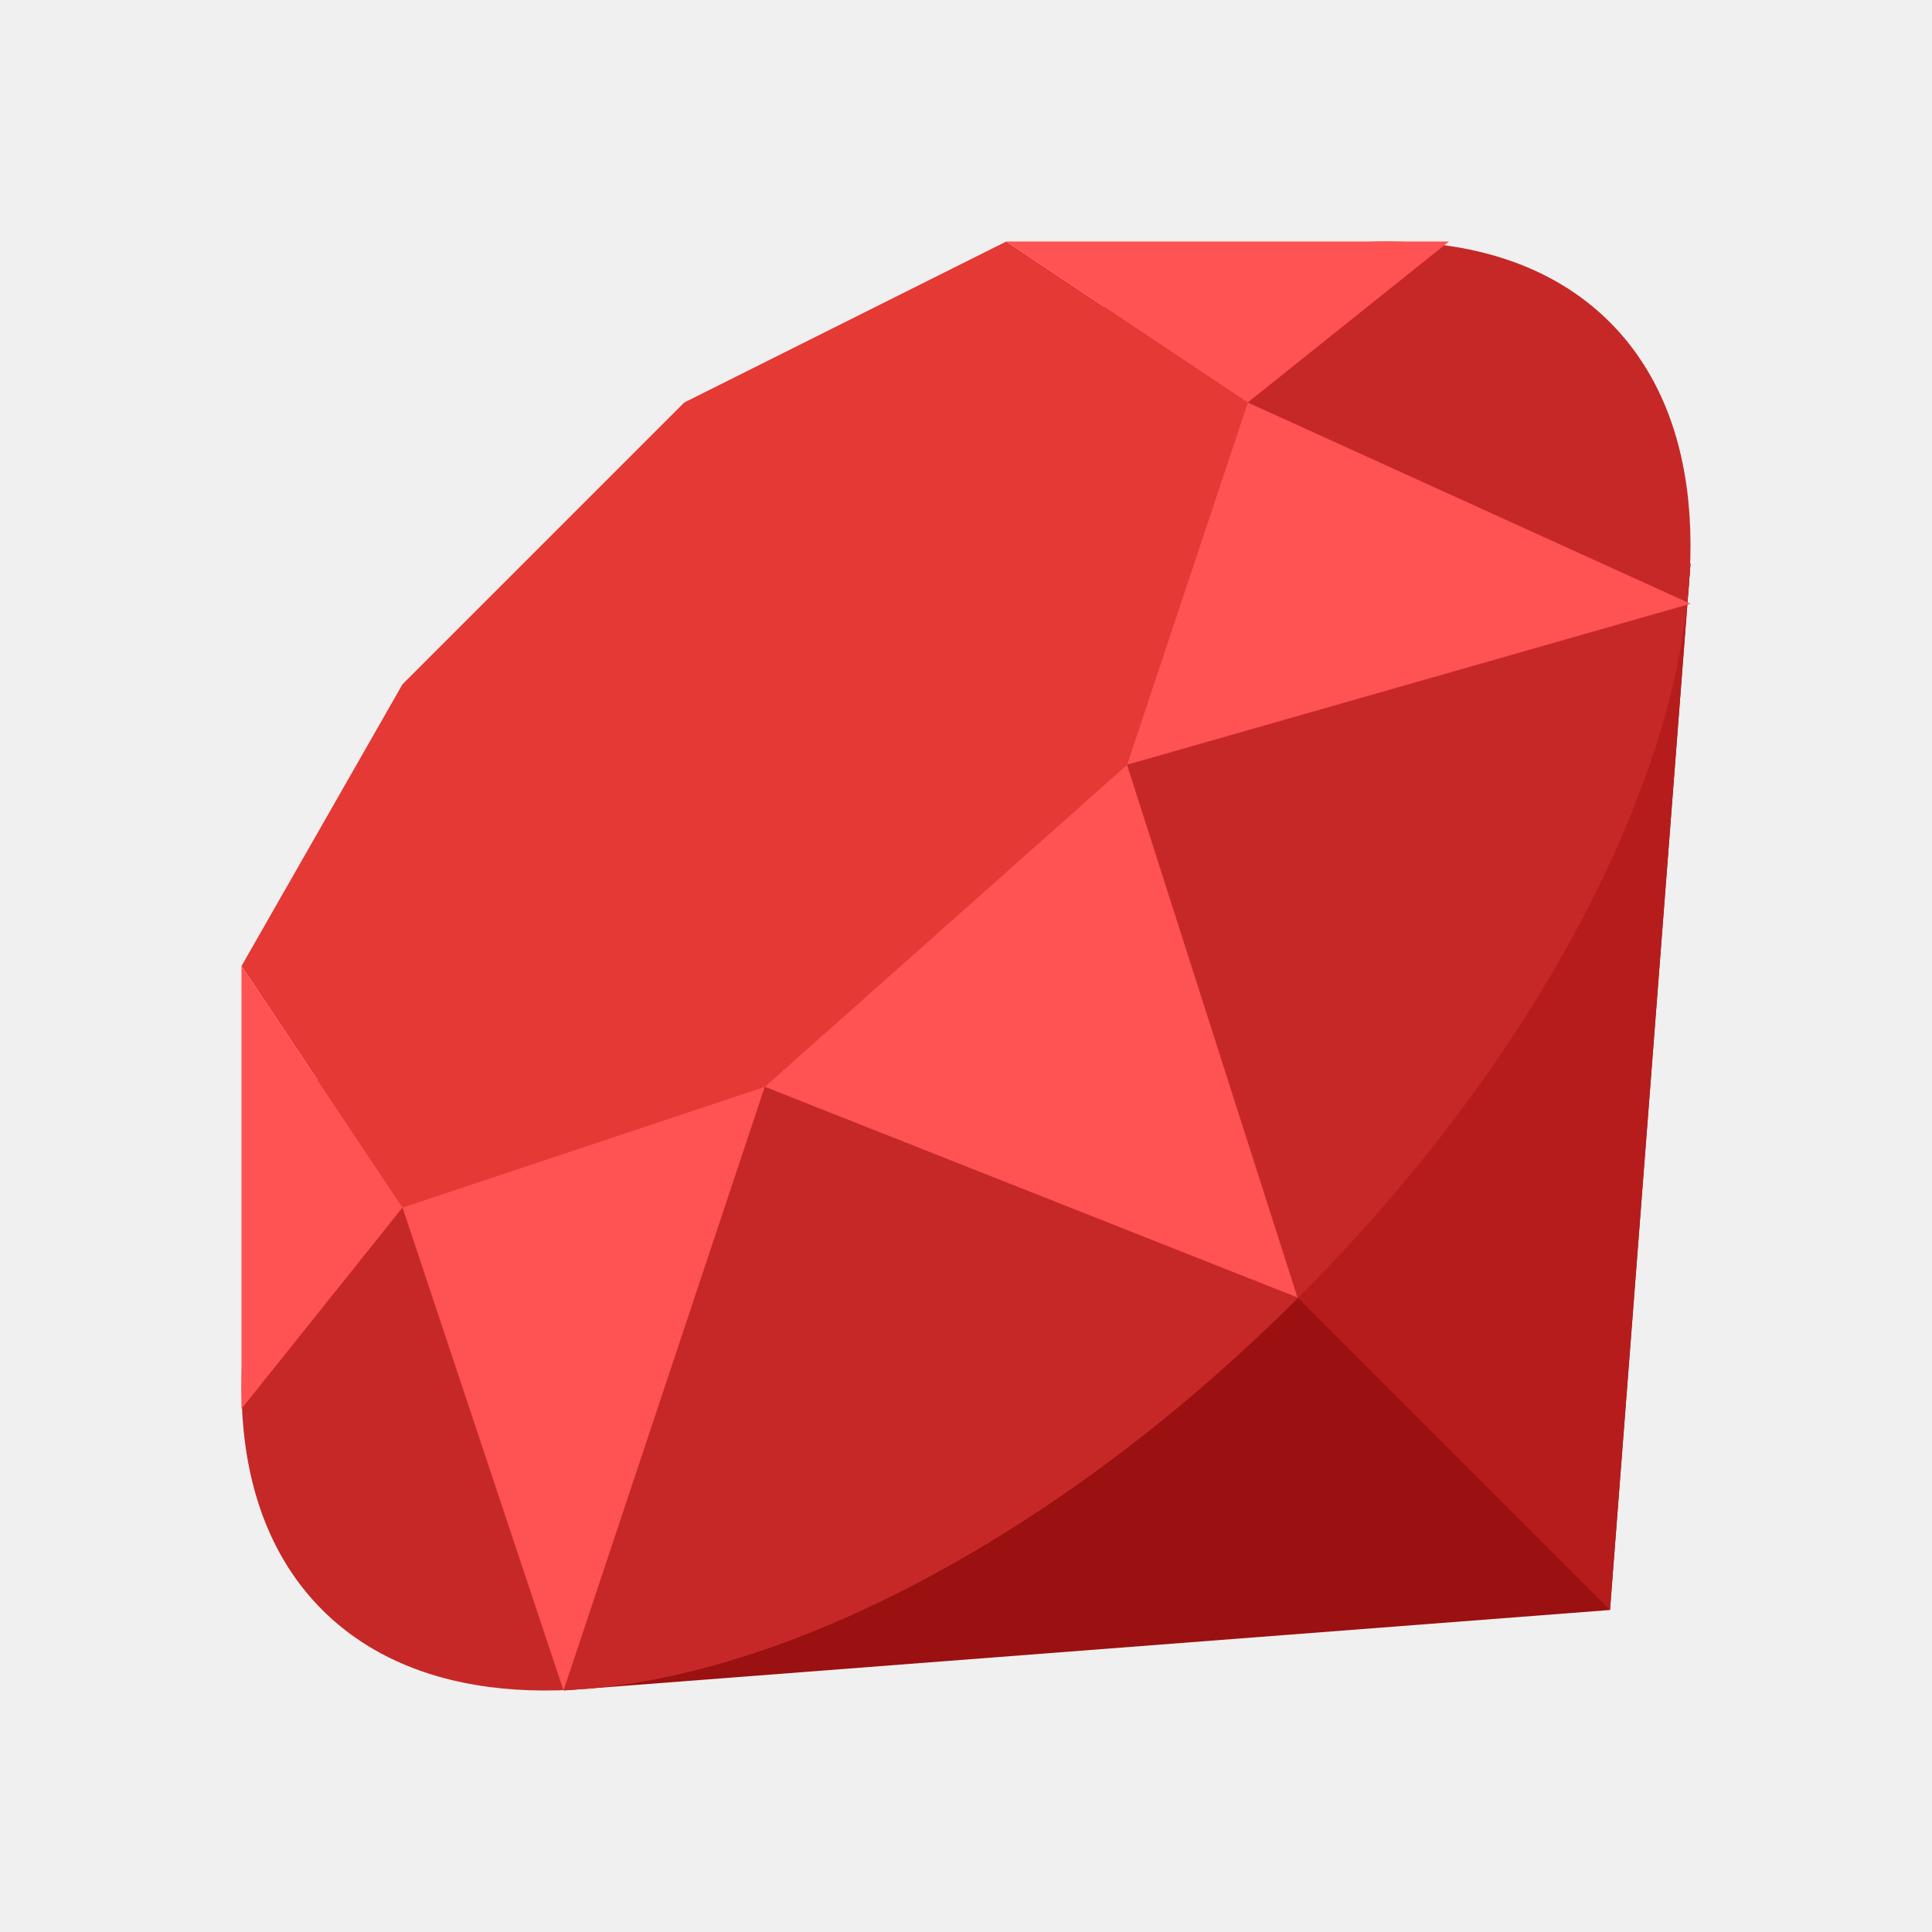
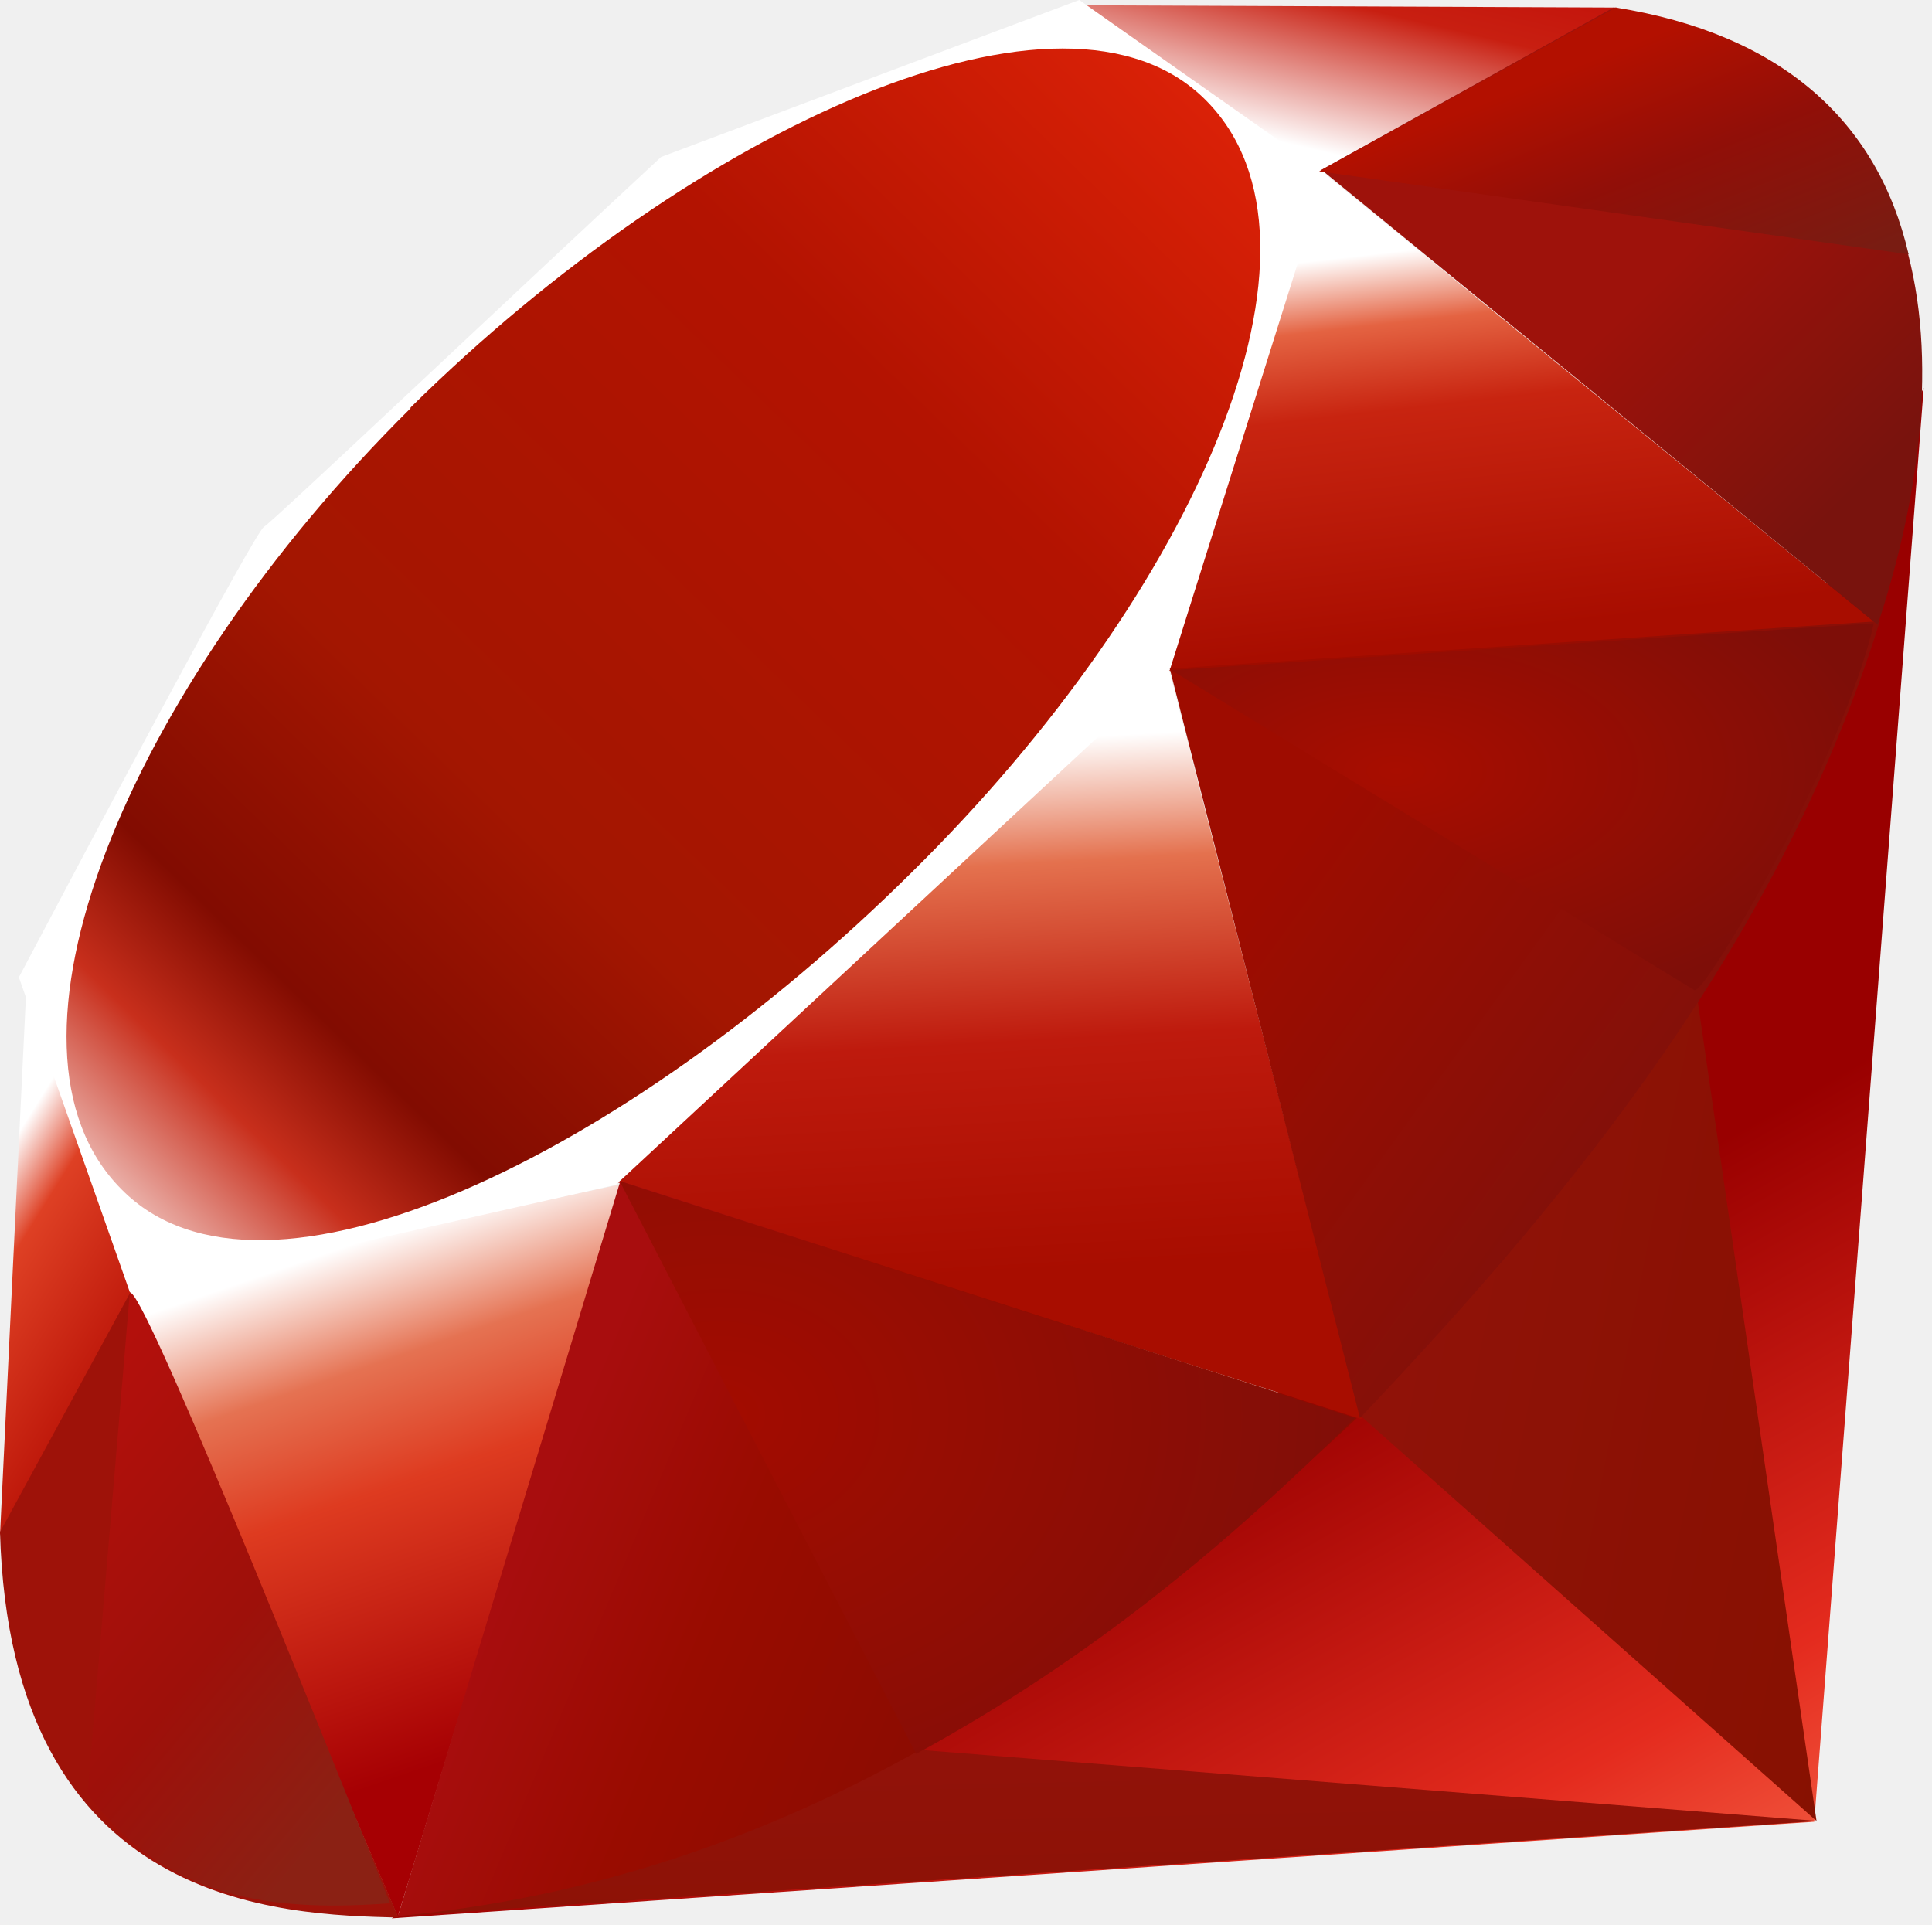
- <svg xmlns="http://www.w3.org/2000/svg" viewBox="0 0 48 48" width="500px" height="500px">
-   <path fill="#9B1010" d="M42 14L40 40 14 42z" />
-   <path fill="#B71C1C" d="M28 28L40 40 42 14z" />
-   <path fill="#C62828" d="M24 12.336A22.621 11.664 0 1 0 24 35.664A22.621 11.664 0 1 0 24 12.336Z" transform="rotate(-45.001 24 24)" />
-   <path fill="#E53935" d="M10 17L17 10 25 6 31 10 28 19 19 27 10 30 6 24z" />
-   <path fill="#FF5252" d="M31,10l-6-4h11L31,10z M42,15l-11-5l-3,9L42,15z M19,27l13.235,5.235L28,19L19,27z M10,30l4,12l5-15L10,30z M6,24v11l4-5L6,24z" />
+ <svg xmlns="http://www.w3.org/2000/svg" preserveAspectRatio="xMidYMid" viewBox="0 0 256 255">
+   <defs>
+     <linearGradient x1="84.8%" y1="111.4%" x2="58.3%" y2="64.6%" id="ruby__a">
+       <stop stop-color="#FB7655" offset="0%" />
+       <stop stop-color="#FB7655" offset="0%" />
+       <stop stop-color="#E42B1E" offset="41%" />
+       <stop stop-color="#900" offset="99%" />
+       <stop stop-color="#900" offset="100%" />
+     </linearGradient>
+     <linearGradient x1="116.7%" y1="60.9%" x2="1.7%" y2="19.3%" id="ruby__b">
+       <stop stop-color="#871101" offset="0%" />
+       <stop stop-color="#871101" offset="0%" />
+       <stop stop-color="#911209" offset="99%" />
+       <stop stop-color="#911209" offset="100%" />
+     </linearGradient>
+     <linearGradient x1="75.8%" y1="219.3%" x2="39%" y2="7.8%" id="ruby__c">
+       <stop stop-color="#871101" offset="0%" />
+       <stop stop-color="#871101" offset="0%" />
+       <stop stop-color="#911209" offset="99%" />
+       <stop stop-color="#911209" offset="100%" />
+     </linearGradient>
+     <linearGradient x1="50%" y1="7.2%" x2="66.5%" y2="79.1%" id="ruby__d">
+       <stop stop-color="#FFF" offset="0%" />
+       <stop stop-color="#FFF" offset="0%" />
+       <stop stop-color="#E57252" offset="23%" />
+       <stop stop-color="#DE3B20" offset="46%" />
+       <stop stop-color="#A60003" offset="99%" />
+       <stop stop-color="#A60003" offset="100%" />
+     </linearGradient>
+     <linearGradient x1="46.2%" y1="16.3%" x2="49.9%" y2="83%" id="ruby__e">
+       <stop stop-color="#FFF" offset="0%" />
+       <stop stop-color="#FFF" offset="0%" />
+       <stop stop-color="#E4714E" offset="23%" />
+       <stop stop-color="#BE1A0D" offset="56%" />
+       <stop stop-color="#A80D00" offset="99%" />
+       <stop stop-color="#A80D00" offset="100%" />
+     </linearGradient>
+     <linearGradient x1="37%" y1="15.6%" x2="49.5%" y2="92.5%" id="ruby__f">
+       <stop stop-color="#FFF" offset="0%" />
+       <stop stop-color="#FFF" offset="0%" />
+       <stop stop-color="#E46342" offset="18%" />
+       <stop stop-color="#C82410" offset="40%" />
+       <stop stop-color="#A80D00" offset="99%" />
+       <stop stop-color="#A80D00" offset="100%" />
+     </linearGradient>
+     <linearGradient x1="13.6%" y1="58.3%" x2="85.8%" y2="-46.7%" id="ruby__g">
+       <stop stop-color="#FFF" offset="0%" />
+       <stop stop-color="#FFF" offset="0%" />
+       <stop stop-color="#C81F11" offset="54%" />
+       <stop stop-color="#BF0905" offset="99%" />
+       <stop stop-color="#BF0905" offset="100%" />
+     </linearGradient>
+     <linearGradient x1="27.6%" y1="21.1%" x2="50.7%" y2="79.1%" id="ruby__h">
+       <stop stop-color="#FFF" offset="0%" />
+       <stop stop-color="#FFF" offset="0%" />
+       <stop stop-color="#DE4024" offset="31%" />
+       <stop stop-color="#BF190B" offset="99%" />
+       <stop stop-color="#BF190B" offset="100%" />
+     </linearGradient>
+     <linearGradient x1="-20.7%" y1="122.3%" x2="104.2%" y2="-6.3%" id="ruby__i">
+       <stop stop-color="#BD0012" offset="0%" />
+       <stop stop-color="#BD0012" offset="0%" />
+       <stop stop-color="#FFF" offset="7%" />
+       <stop stop-color="#FFF" offset="17%" />
+       <stop stop-color="#C82F1C" offset="27%" />
+       <stop stop-color="#820C01" offset="33%" />
+       <stop stop-color="#A31601" offset="46%" />
+       <stop stop-color="#B31301" offset="72%" />
+       <stop stop-color="#E82609" offset="99%" />
+       <stop stop-color="#E82609" offset="100%" />
+     </linearGradient>
+     <linearGradient x1="58.8%" y1="65.2%" x2="12%" y2="50.1%" id="ruby__j">
+       <stop stop-color="#8C0C01" offset="0%" />
+       <stop stop-color="#8C0C01" offset="0%" />
+       <stop stop-color="#990C00" offset="54%" />
+       <stop stop-color="#A80D0E" offset="99%" />
+       <stop stop-color="#A80D0E" offset="100%" />
+     </linearGradient>
+     <linearGradient x1="79.3%" y1="62.8%" x2="23.1%" y2="17.9%" id="ruby__k">
+       <stop stop-color="#7E110B" offset="0%" />
+       <stop stop-color="#7E110B" offset="0%" />
+       <stop stop-color="#9E0C00" offset="99%" />
+       <stop stop-color="#9E0C00" offset="100%" />
+     </linearGradient>
+     <linearGradient x1="92.9%" y1="74.1%" x2="59.8%" y2="39.7%" id="ruby__l">
+       <stop stop-color="#79130D" offset="0%" />
+       <stop stop-color="#79130D" offset="0%" />
+       <stop stop-color="#9E120B" offset="99%" />
+       <stop stop-color="#9E120B" offset="100%" />
+     </linearGradient>
+     <linearGradient x1="56.6%" y1="101.7%" x2="3.1%" y2="12%" id="ruby__o">
+       <stop stop-color="#8B2114" offset="0%" />
+       <stop stop-color="#8B2114" offset="0%" />
+       <stop stop-color="#9E100A" offset="43%" />
+       <stop stop-color="#B3100C" offset="99%" />
+       <stop stop-color="#B3100C" offset="100%" />
+     </linearGradient>
+     <linearGradient x1="30.9%" y1="35.6%" x2="92.5%" y2="100.7%" id="ruby__p">
+       <stop stop-color="#B31000" offset="0%" />
+       <stop stop-color="#B31000" offset="0%" />
+       <stop stop-color="#910F08" offset="44%" />
+       <stop stop-color="#791C12" offset="99%" />
+       <stop stop-color="#791C12" offset="100%" />
+     </linearGradient>
+     <radialGradient cx="32%" cy="40.2%" fx="32%" fy="40.2%" r="69.6%" id="ruby__m">
+       <stop stop-color="#A80D00" offset="0%" />
+       <stop stop-color="#A80D00" offset="0%" />
+       <stop stop-color="#7E0E08" offset="99%" />
+       <stop stop-color="#7E0E08" offset="100%" />
+     </radialGradient>
+     <radialGradient cx="13.5%" cy="40.9%" fx="13.5%" fy="40.9%" r="88.4%" id="ruby__n">
+       <stop stop-color="#A30C00" offset="0%" />
+       <stop stop-color="#A30C00" offset="0%" />
+       <stop stop-color="#800E08" offset="99%" />
+       <stop stop-color="#800E08" offset="100%" />
+     </radialGradient>
+   </defs>
+   <path d="M197.5 167.8 51.9 254.2l188.5-12.8 14.5-190-57.4 116.4Z" fill="url(#ruby__a)" />
+   <path d="m240.7 241.3-16.2-111.8-44.1 58.2 60.3 53.6Z" fill="url(#ruby__b)" />
+   <path d="m240.9 241.3-118.7-9.4-69.6 22 188.3-12.6Z" fill="url(#ruby__c)" />
+   <path d="m52.7 254 29.7-97.1-65.2 13.9L52.7 254Z" fill="url(#ruby__d)" />
+   <path d="M180.4 188 153 81.3l-78 73.2L180.3 188Z" fill="url(#ruby__e)" />
+   <path d="m248.7 82.7-73.8-60.2-20.5 66.4 94.3-6.2Z" fill="url(#ruby__f)" />
+   <path d="m214.2 1-43.4 24L143.4.7l70.8.3Z" fill="url(#ruby__g)" />
+   <path d="m0 203.4 18.2-33.2-14.7-39.5L0 203.4Z" fill="url(#ruby__h)" />
+   <path d="m2.5 129.5 14.8 42L81.6 157 155 88.8 175.7 23 143 0 87.6 20.8C70.1 37 36.3 69 35 69.8c-1.2.6-22.4 40.6-32.5 59.7Z" fill="#FFF" />
+   <path d="M54.4 54c37.9-37.4 86.7-59.6 105.4-40.7 18.8 18.9-1 64.8-39 102.3-37.8 37.5-86 61-104.7 42-18.8-18.8.5-66 38.3-103.5Z" fill="url(#ruby__i)" />
+   <path d="m52.7 254 29.5-97.5 97.6 31.4c-35.3 33.1-74.6 61-127 66Z" fill="url(#ruby__j)" />
+   <path d="m155 88.6 25.2 99.3c29.5-31 56-64.3 68.9-105.6l-94 6.3Z" fill="url(#ruby__k)" />
+   <path d="M248.8 82.8c10-30.2 12.4-73.7-35-81.8l-38.7 21.5 73.7 60.3Z" fill="url(#ruby__l)" />
+   <path d="M0 203c1.4 50 37.4 50.7 52.8 51.1l-35.5-82.9L0 203Z" fill="#9E1209" />
+   <path d="m155.2 88.8 69.3 42.4c1.4.8 19.7-30.8 23.8-48.6l-93 6.2Z" fill="url(#ruby__m)" />
+   <path d="m82.1 156.5 39.3 75.9c23.3-12.7 41.5-28 58.1-44.5l-97.4-31.4Z" fill="url(#ruby__n)" />
+   <path d="m17.2 171.3-5.6 66.4c10.5 14.3 25 15.6 40.1 14.5-11-27.4-32.9-82-34.5-80.9Z" fill="url(#ruby__o)" />
+   <path d="m174.8 22.7 78.1 11C248.8 16 236 4.5 214.1 1l-39.3 21.7Z" fill="url(#ruby__p)" />
</svg>
